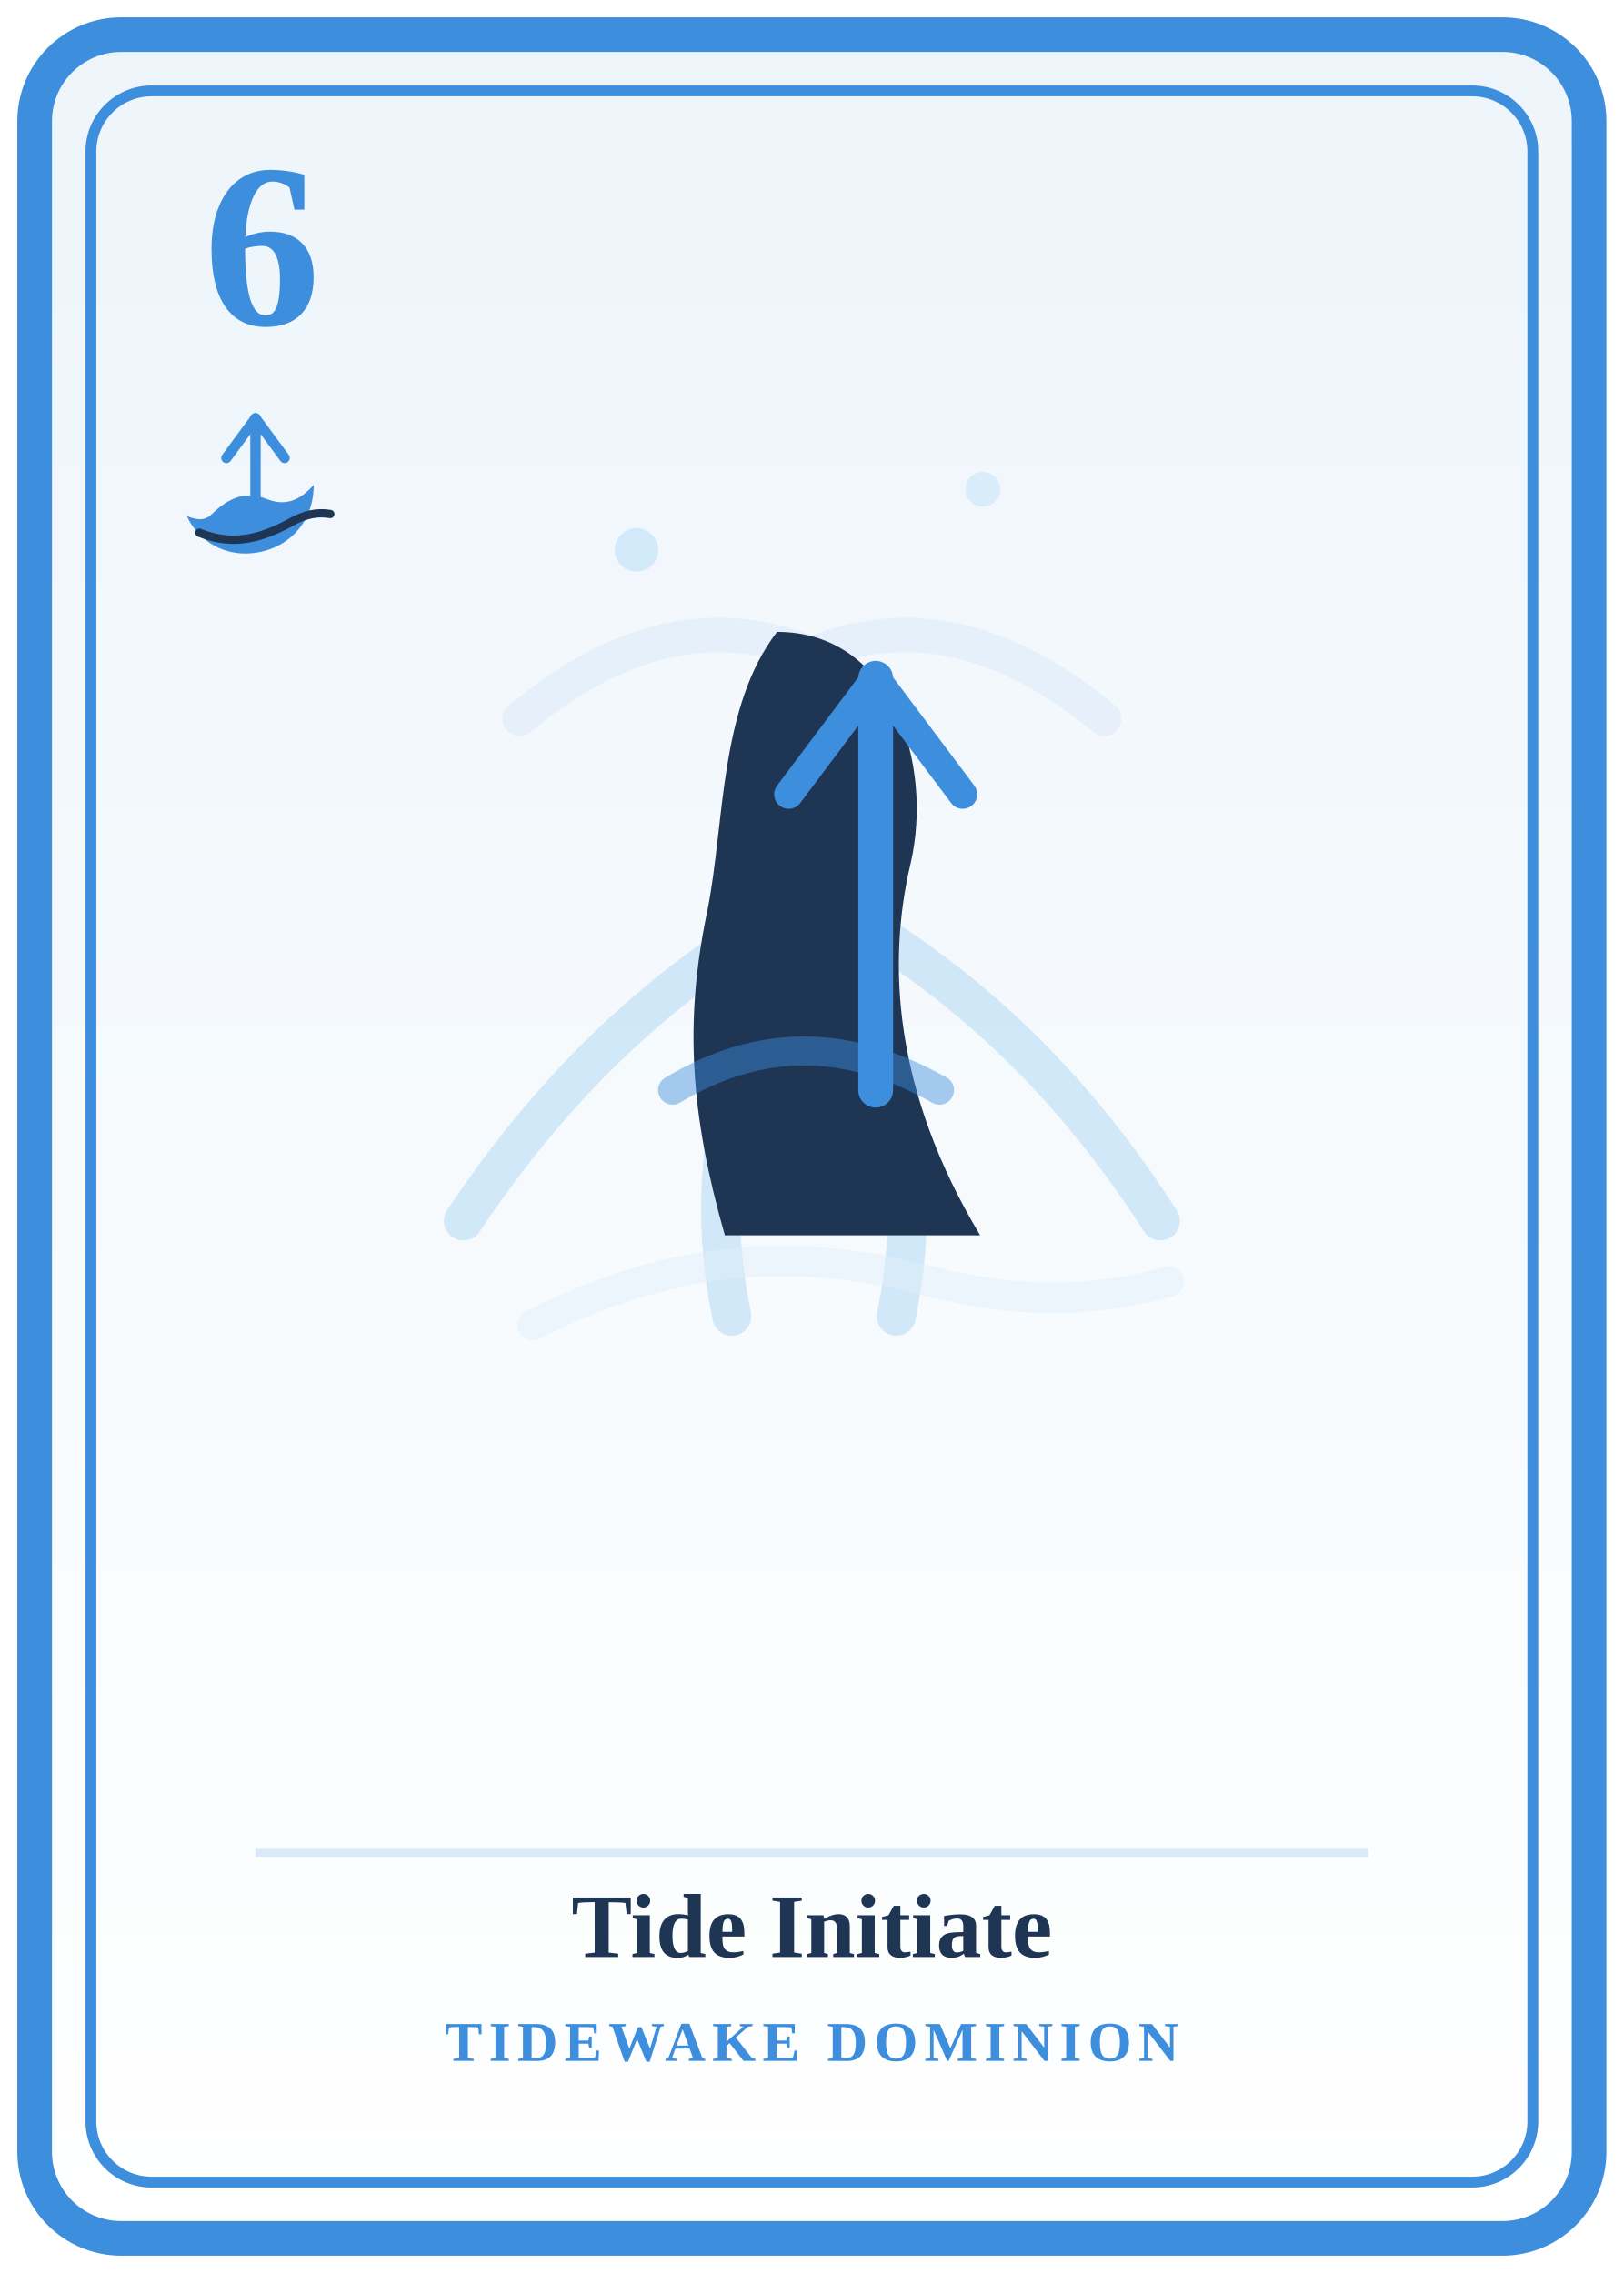
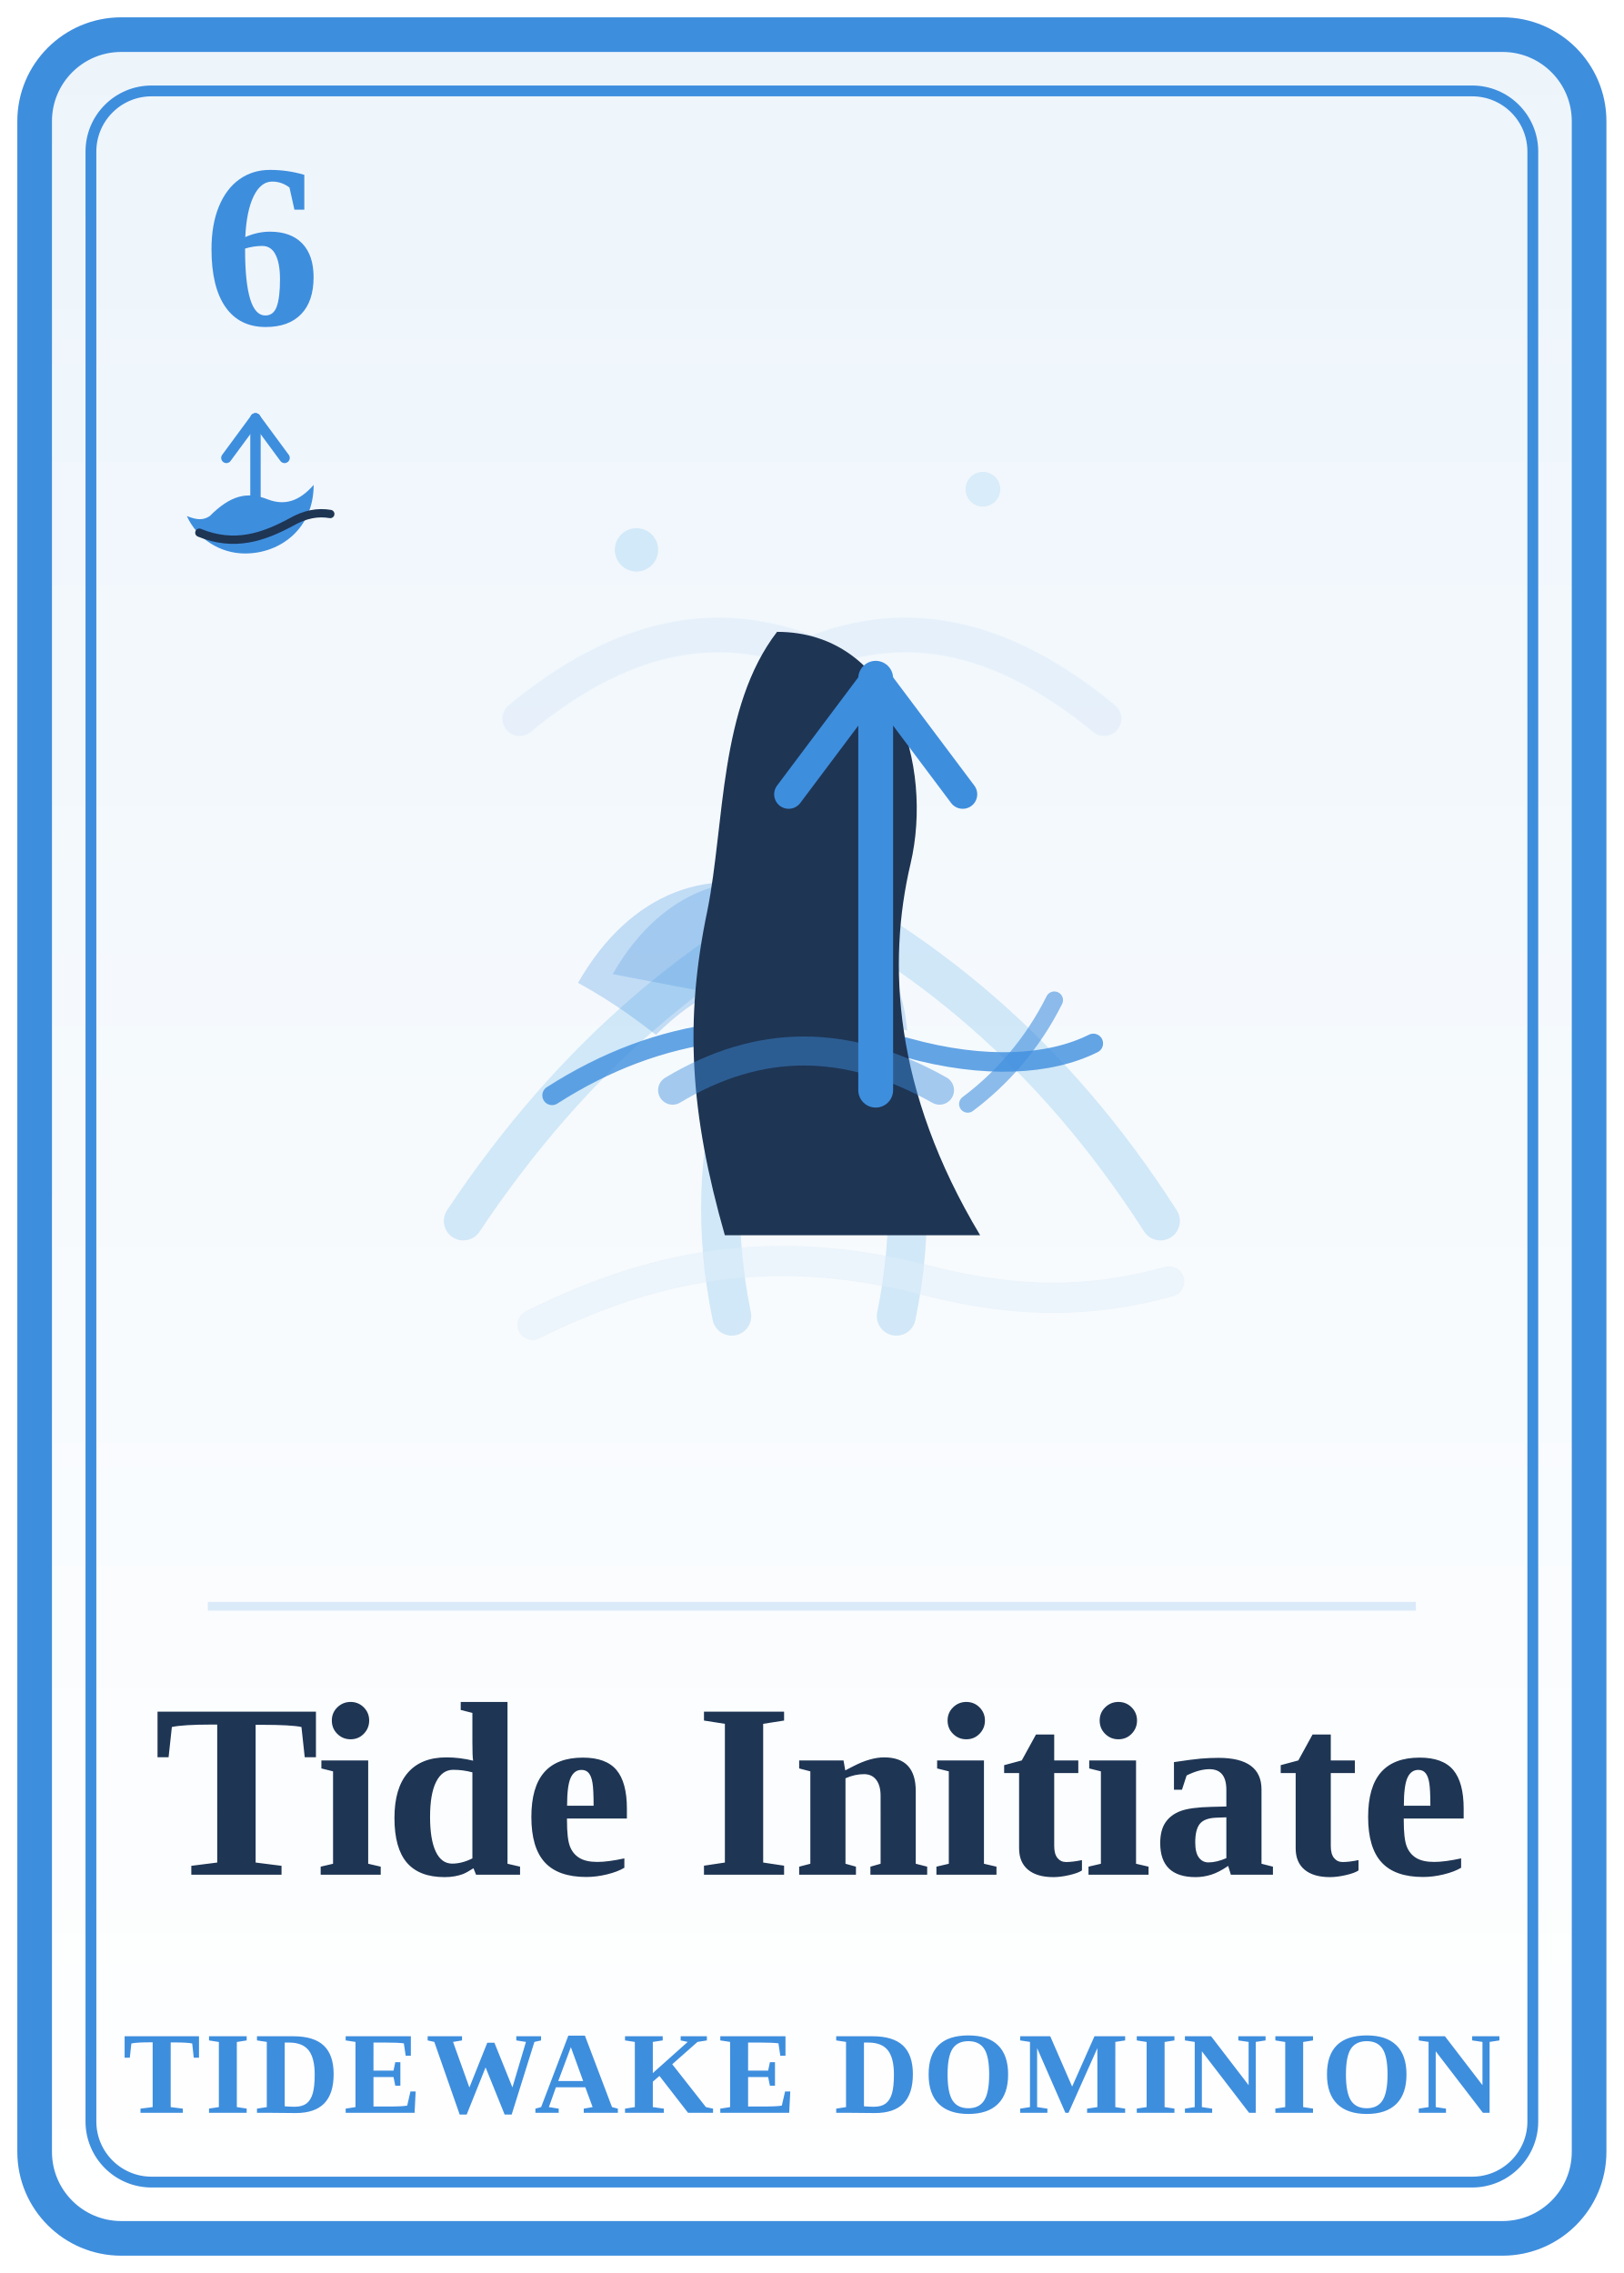
<svg xmlns="http://www.w3.org/2000/svg" viewBox="0 0 750 1050" role="img" aria-labelledby="title desc">
  <defs>
    <linearGradient id="bg-tidewake_dominion_6" x1="0" x2="0" y1="0" y2="1">
      <stop offset="0%" stop-color="#edf5fb" />
      <stop offset="100%" stop-color="#ffffff" />
    </linearGradient>
  </defs>
  <rect x="16" y="16" width="718" height="1018" rx="40" fill="url(#bg-tidewake_dominion_6)" stroke="#3E8EDE" stroke-width="16" />
  <rect x="42" y="42" width="666" height="966" rx="28" fill="none" stroke="#3E8EDE" stroke-width="5" />
  <g transform="translate(94,150)">
    <text x="0" y="0" font-size="108" font-weight="700" fill="#3E8EDE">6</text>
    <g transform="translate(24,74)">
      <g transform="translate(0,0) scale(0.48)">
        <path d="M0 -64 V52" fill="none" stroke="#3E8EDE" stroke-width="10" stroke-linecap="round" />
        <path d="M0 -64 L-28 -26" fill="none" stroke="#3E8EDE" stroke-width="10" stroke-linecap="round" />
        <path d="M0 -64 L28 -26" fill="none" stroke="#3E8EDE" stroke-width="10" stroke-linecap="round" />
        <path d="M-44 30 C-24 10, -8 6, 12 14 C28 20, 42 16, 56 0 C56 42, 24 66, -10 66 C-34 66, -56 52, -66 30 C-56 34, -50 34, -44 30 Z" fill="#3E8EDE" />
        <path d="M-54 46 C-20 60, 8 50, 34 36 C48 28, 60 26, 72 28" fill="none" stroke="#1e3554" stroke-width="8" stroke-linecap="round" />
      </g>
    </g>
  </g>
  <g opacity="0.92">
    <path d="M214 564 C266 486 326 438 392 406 C344 462 322 530 338 608" fill="none" stroke="#90c8ef" stroke-width="18" stroke-linecap="round" opacity="0.4" />
    <path d="M536 564 C486 486 426 438 360 406 C408 462 430 530 414 608" fill="none" stroke="#90c8ef" stroke-width="18" stroke-linecap="round" opacity="0.4" />
    <path d="M240 332 C286 294 330 284 375 302 C420 284 464 294 510 332" fill="none" stroke="#dbeaf9" stroke-width="16" stroke-linecap="round" opacity="0.52" />
    <path d="M246 612 C306 582 362 574 430 592 C470 602 504 602 540 592" fill="none" stroke="#dbeaf9" stroke-width="14" stroke-linecap="round" opacity="0.48" />
    <circle cx="294" cy="254" r="10" fill="#90c8ef" opacity="0.34" />
    <circle cx="454" cy="226" r="8" fill="#90c8ef" opacity="0.28" />
  </g>
+   <g transform="translate(375,432) scale(1.0)">
+     <path d="M-108 22 C-84 -20 -46 -34 -8 -18 C18 -8 32 10 36 36 C22 24 6 18 -10 18 C-34 18 -54 28 -72 46 C-80 40 -90 32 -108 22 Z" fill="#3E8EDE" opacity="0.28" />
+     <path d="M-120 74 C-70 42 -18 36 44 52 C80 62 110 60 130 50" fill="none" stroke="#3E8EDE" stroke-width="9" stroke-linecap="round" opacity="0.8" />
+   </g>
+   <g transform="translate(375,432) scale(1.0)">
+     <path d="M-92 18 C-68 -24 -28 -36 8 -14 C28 -2 42 18 44 44" fill="#3E8EDE" opacity="0.24" />
+     <path d="M72 78 C88 66 102 50 112 30" fill="none" stroke="#3E8EDE" stroke-width="8" stroke-linecap="round" opacity="0.58" />
+   </g>
  <g transform="translate(375,450) scale(1.34)">
    <path d="M-12 -118 C28 -118 42 -72 34 -38 C26 -4 28 40 58 90 L-30 90 C-42 48 -44 16 -36 -22 C-30 -52 -32 -92 -12 -118 Z" fill="#1e3554" />
    <path d="M22 -102 L22 40" fill="none" stroke="#3E8EDE" stroke-width="12" stroke-linecap="round" />
    <path d="M22 -102 L-8 -62" fill="none" stroke="#3E8EDE" stroke-width="10" stroke-linecap="round" />
    <path d="M22 -102 L52 -62" fill="none" stroke="#3E8EDE" stroke-width="10" stroke-linecap="round" />
    <path d="M-48 40 C-18 22 12 22 44 40" fill="none" stroke="#3E8EDE" stroke-width="10" stroke-linecap="round" opacity="0.45" />
  </g>
-   <line x1="118" y1="856" x2="632" y2="856" stroke="#dbeaf9" stroke-width="4" />
-   <text x="375" y="904" text-anchor="middle" font-size="42" font-weight="700" fill="#1e3554">Tide Initiate</text>
-   <text x="375" y="952" text-anchor="middle" font-size="26" font-weight="700" fill="#3E8EDE" letter-spacing="3">TIDEWAKE DOMINION</text>
+   <line x1="96" y1="742" x2="654" y2="742" stroke="#dbeaf9" stroke-width="4" />
+   <text x="375" y="866" text-anchor="middle" font-size="115" font-weight="700" fill="#1e3554">Tide Initiate</text>
+   <text x="375" y="976" text-anchor="middle" font-size="54" font-weight="700" fill="#3E8EDE" letter-spacing="2">TIDEWAKE DOMINION</text>
</svg>
